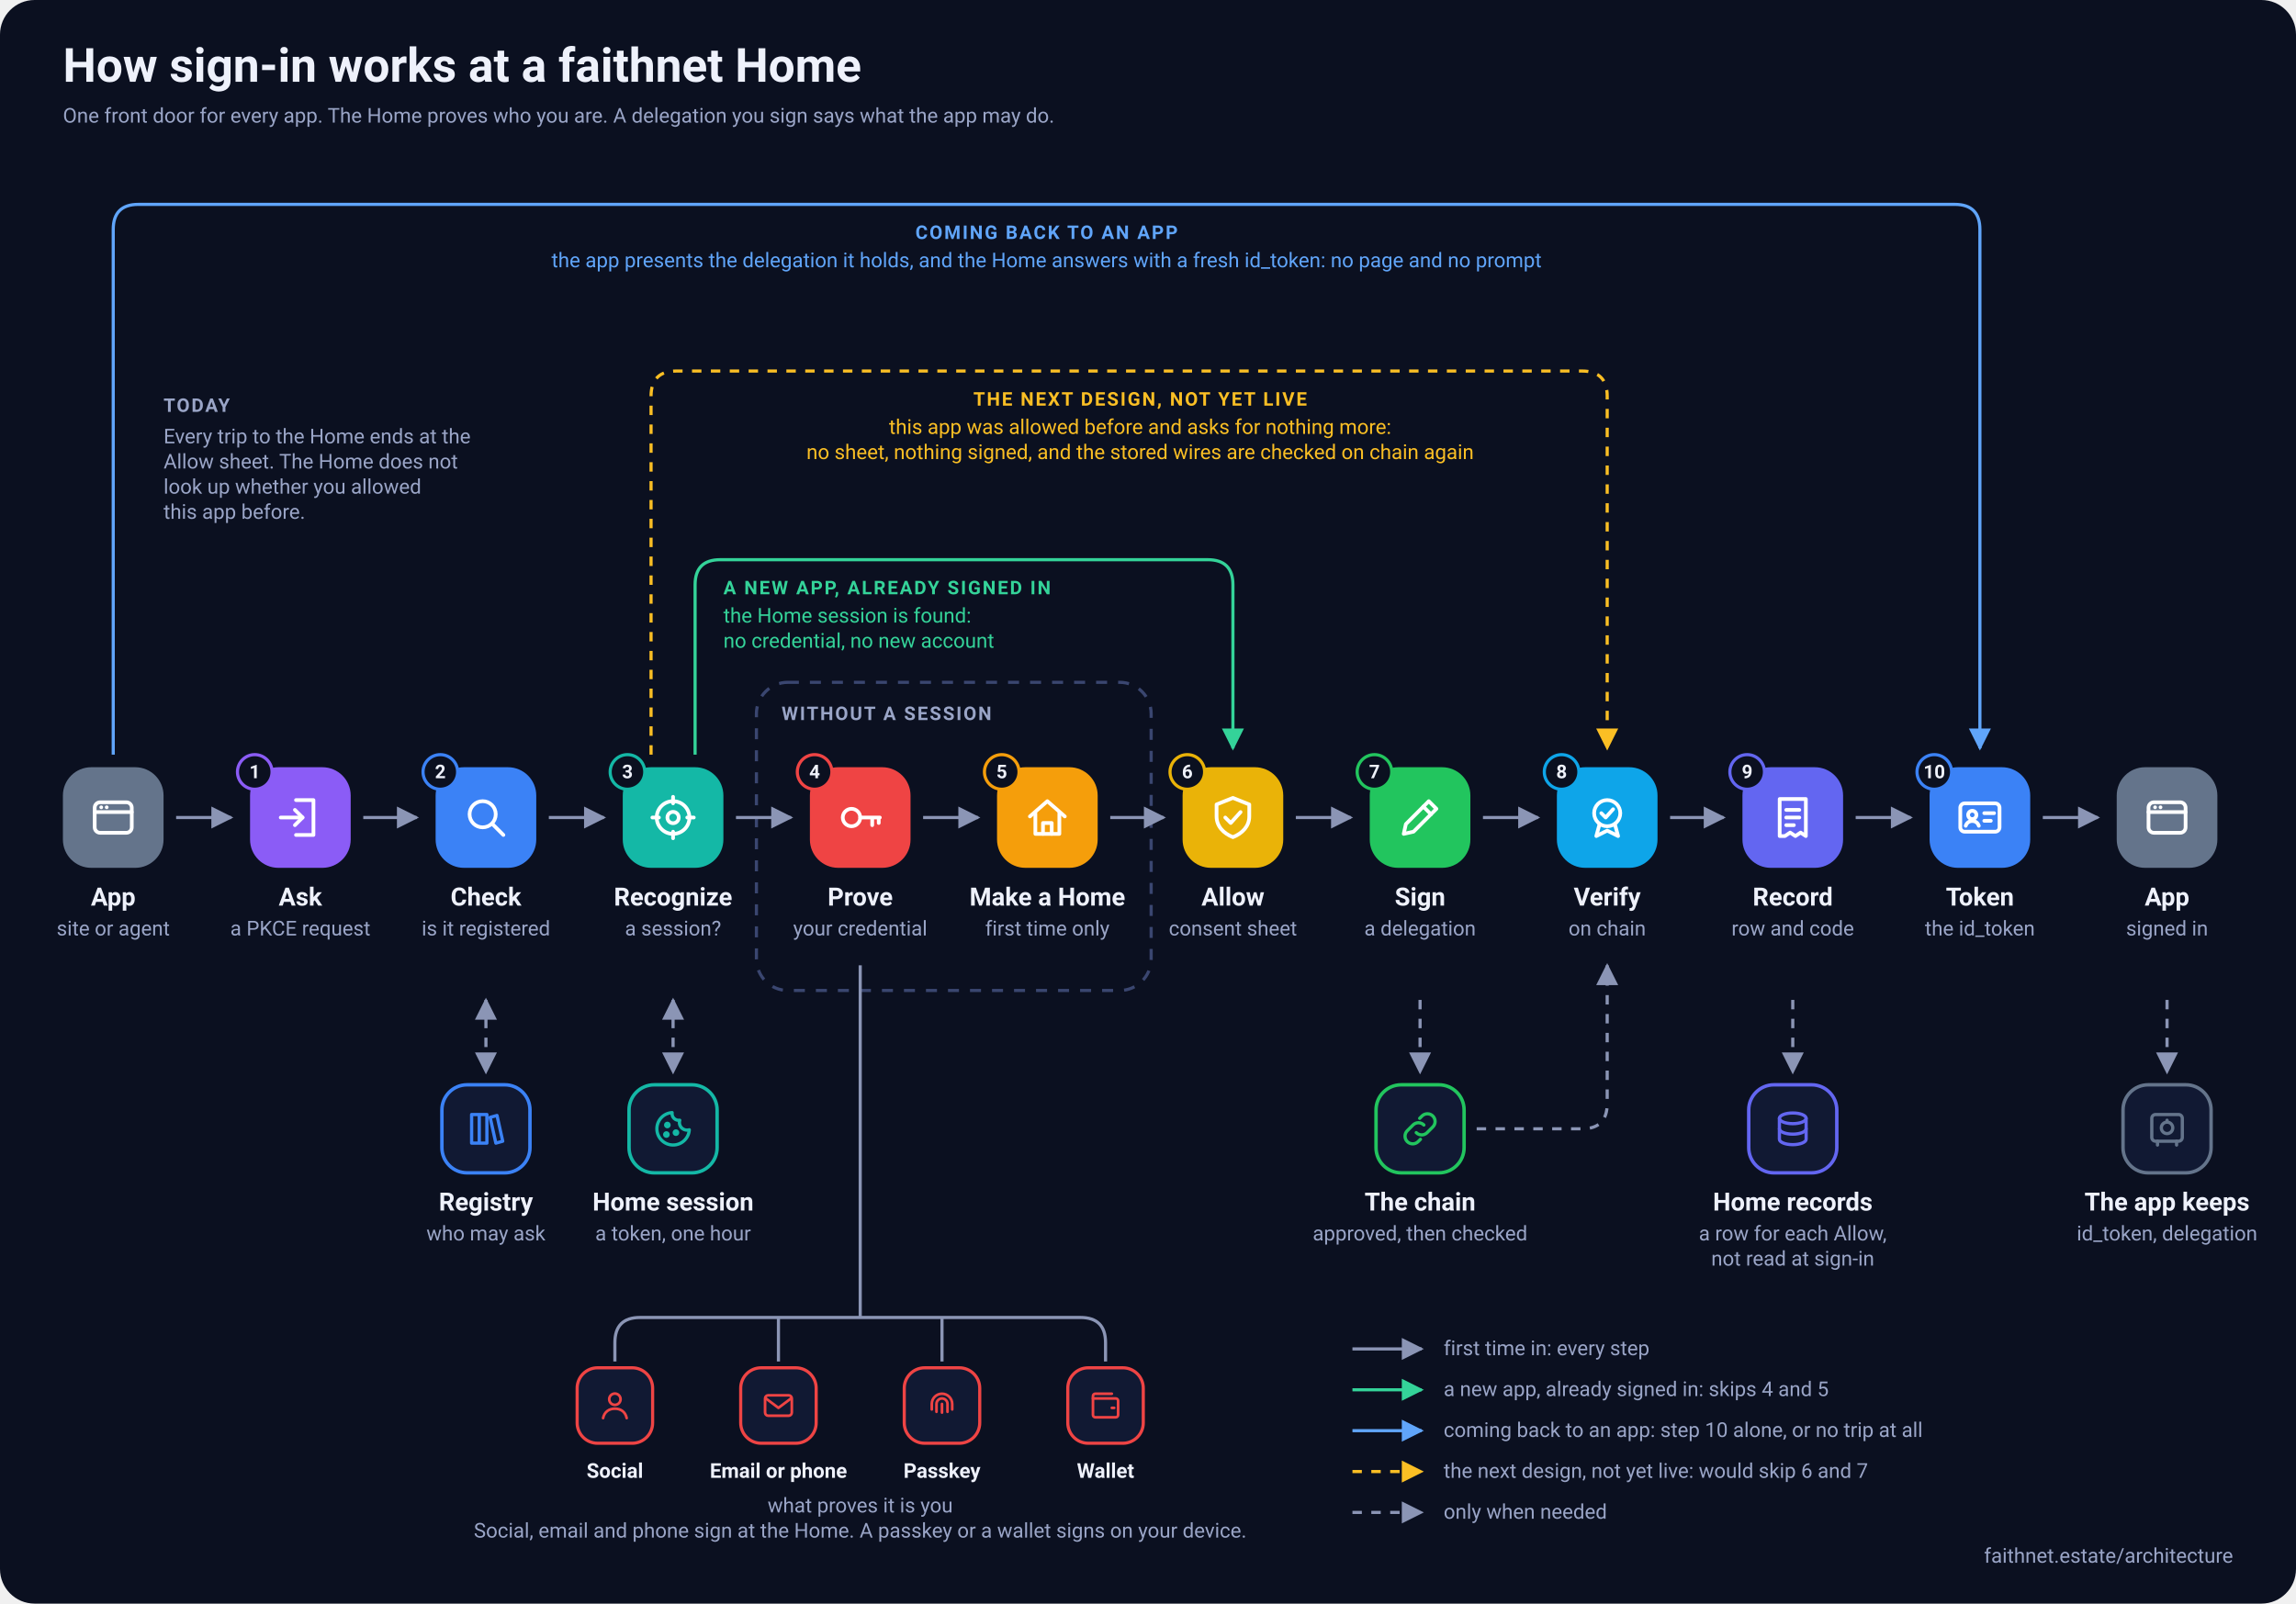
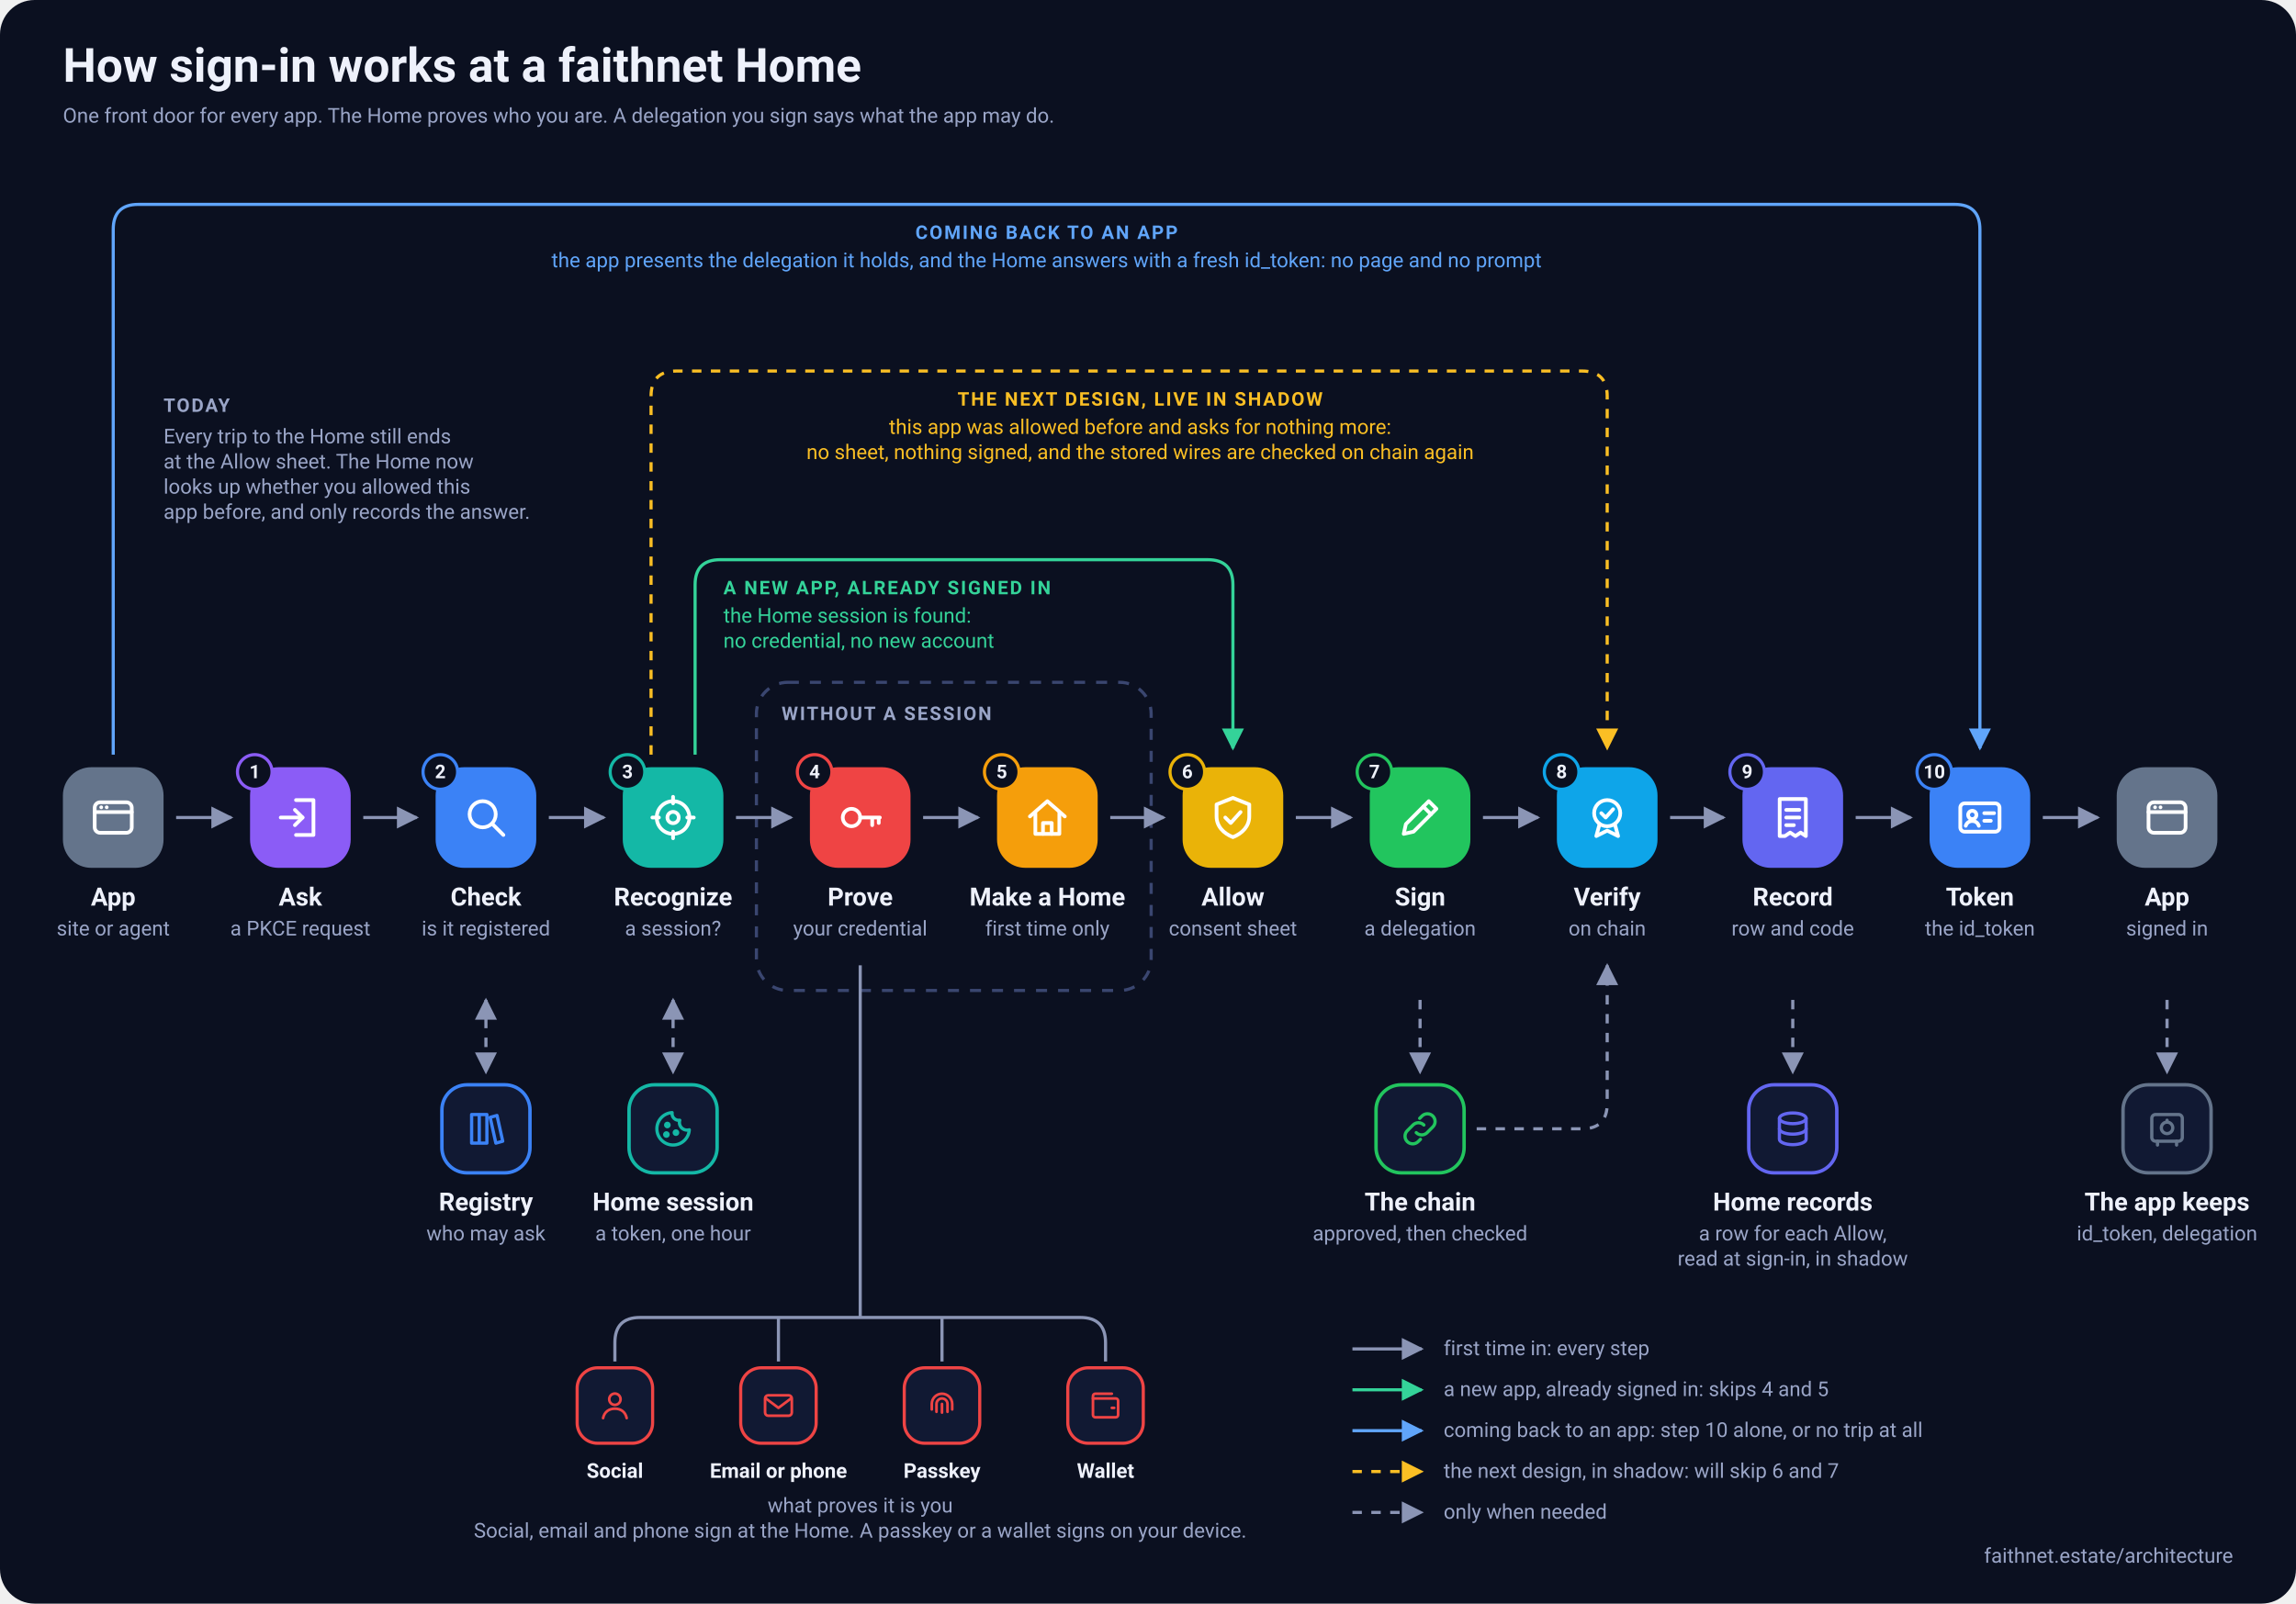
<svg xmlns="http://www.w3.org/2000/svg" viewBox="0 0 1460 1020" width="1460" height="1020" role="img" aria-labelledby="t d">
  <defs>
    <marker id="a" viewBox="0 0 10 10" refX="9" refY="5" markerWidth="7" markerHeight="7" orient="auto">
      <path d="M0 0l10 5-10 5z" fill="#8b95b5" />
    </marker>
    <marker id="b" viewBox="0 0 10 10" refX="1" refY="5" markerWidth="7" markerHeight="7" orient="auto">
      <path d="M10 0 0 5l10 5z" fill="#8b95b5" />
    </marker>
    <marker id="as" viewBox="0 0 10 10" refX="9" refY="5" markerWidth="7" markerHeight="7" orient="auto">
      <path d="M0 0l10 5-10 5z" fill="#f472b6" />
    </marker>
    <marker id="bs" viewBox="0 0 10 10" refX="1" refY="5" markerWidth="7" markerHeight="7" orient="auto">
      <path d="M10 0 0 5l10 5z" fill="#f472b6" />
    </marker>
    <marker id="m0" viewBox="0 0 10 10" refX="9" refY="5" markerWidth="7" markerHeight="7" orient="auto">
      <path d="M0 0l10 5-10 5z" fill="#60a5fa" />
    </marker>
    <marker id="m0s" viewBox="0 0 10 10" refX="1" refY="5" markerWidth="7" markerHeight="7" orient="auto">
      <path d="M10 0 0 5l10 5z" fill="#60a5fa" />
    </marker>
    <marker id="m1" viewBox="0 0 10 10" refX="9" refY="5" markerWidth="7" markerHeight="7" orient="auto">
      <path d="M0 0l10 5-10 5z" fill="#fbbf24" />
    </marker>
    <marker id="m1s" viewBox="0 0 10 10" refX="1" refY="5" markerWidth="7" markerHeight="7" orient="auto">
      <path d="M10 0 0 5l10 5z" fill="#fbbf24" />
    </marker>
    <marker id="m2" viewBox="0 0 10 10" refX="9" refY="5" markerWidth="7" markerHeight="7" orient="auto">
      <path d="M0 0l10 5-10 5z" fill="#34d399" />
    </marker>
    <marker id="m2s" viewBox="0 0 10 10" refX="1" refY="5" markerWidth="7" markerHeight="7" orient="auto">
      <path d="M10 0 0 5l10 5z" fill="#34d399" />
    </marker>
    <style>text{font-family:system-ui,-apple-system,"Segoe UI",Roboto,Helvetica,Arial,sans-serif;fill:#eef1fb}.h{font-size:30px;font-weight:700}.n{font-size:16px;font-weight:650}.t{font-size:13px;font-weight:600}.k{font-size:12px;font-weight:700}.s{font-size:13px;fill:#9aa5c7}.b{font-size:12px;font-weight:700;letter-spacing:.09em;fill:#9aa5c7}</style>
  </defs>
  <rect width="1460" height="1020" rx="22" fill="#0b1020" />
  <text x="40" y="52" class="h">How sign-in works at a faithnet Home</text>
  <text x="40" y="78" class="s" text-anchor="start">One front door for every app. The Home proves who you are. A delegation you sign says what the app may do.</text>
  <rect x="481" y="434" width="251" height="196" rx="20" fill="none" stroke="#3a4670" stroke-width="2" stroke-dasharray="7 7" />
  <text x="497" y="458" text-anchor="start" class="b">WITHOUT A SESSION</text>
  <path d="M112 520H147" fill="none" stroke="#8b95b5" stroke-width="2" marker-end="url(#a)" />
  <path d="M231 520H265" fill="none" stroke="#8b95b5" stroke-width="2" marker-end="url(#a)" />
  <path d="M349 520H384" fill="none" stroke="#8b95b5" stroke-width="2" marker-end="url(#a)" />
  <path d="M468 520H503" fill="none" stroke="#8b95b5" stroke-width="2" marker-end="url(#a)" />
  <path d="M587 520H622" fill="none" stroke="#8b95b5" stroke-width="2" marker-end="url(#a)" />
  <path d="M706 520H740" fill="none" stroke="#8b95b5" stroke-width="2" marker-end="url(#a)" />
  <path d="M824 520H859" fill="none" stroke="#8b95b5" stroke-width="2" marker-end="url(#a)" />
  <path d="M943 520H978" fill="none" stroke="#8b95b5" stroke-width="2" marker-end="url(#a)" />
  <path d="M1062 520H1096" fill="none" stroke="#8b95b5" stroke-width="2" marker-end="url(#a)" />
  <path d="M1180 520H1215" fill="none" stroke="#8b95b5" stroke-width="2" marker-end="url(#a)" />
  <path d="M1299 520H1334" fill="none" stroke="#8b95b5" stroke-width="2" marker-end="url(#a)" />
  <g>
    <rect x="40" y="488" width="64" height="64" rx="18" fill="#64748b" />
    <g transform="translate(55.36,503.36) scale(1.386667)" fill="none" stroke="#fff" stroke-width="1.7" stroke-linecap="round" stroke-linejoin="round">
      <rect x="3.5" y="5" width="17" height="14" rx="2.5" />
      <path d="M3.5 9.5h17" />
      <path d="M6.5 7.3h.010M9 7.3h.010" />
    </g>
    <text x="72" y="576" text-anchor="middle" class="n">App</text>
    <text x="72" y="595" text-anchor="middle" class="s">site or agent</text>
  </g>
  <g>
    <rect x="159" y="488" width="64" height="64" rx="18" fill="#8b5cf6" />
    <g transform="translate(174.36,503.36) scale(1.386667)" fill="none" stroke="#fff" stroke-width="1.7" stroke-linecap="round" stroke-linejoin="round">
      <path d="M10 4h8v16h-8" />
      <path d="M3 12h10" />
      <path d="M9.5 8.5 13 12l-3.5 3.5" />
    </g>
    <circle cx="162" cy="491" r="11" fill="#0b1020" stroke="#8b5cf6" stroke-width="2" />
    <text x="162" y="495" text-anchor="middle" class="k">1</text>
    <text x="191" y="576" text-anchor="middle" class="n">Ask</text>
    <text x="191" y="595" text-anchor="middle" class="s">a PKCE request</text>
  </g>
  <g>
    <rect x="277" y="488" width="64" height="64" rx="18" fill="#3b82f6" />
    <g transform="translate(292.36,503.36) scale(1.386667)" fill="none" stroke="#fff" stroke-width="1.7" stroke-linecap="round" stroke-linejoin="round">
      <circle cx="10.5" cy="10.5" r="6" />
      <path d="M15 15l5 5" />
    </g>
    <circle cx="280" cy="491" r="11" fill="#0b1020" stroke="#3b82f6" stroke-width="2" />
    <text x="280" y="495" text-anchor="middle" class="k">2</text>
    <text x="309" y="576" text-anchor="middle" class="n">Check</text>
    <text x="309" y="595" text-anchor="middle" class="s">is it registered</text>
  </g>
  <g>
    <rect x="396" y="488" width="64" height="64" rx="18" fill="#14b8a6" />
    <g transform="translate(411.36,503.36) scale(1.386667)" fill="none" stroke="#fff" stroke-width="1.7" stroke-linecap="round" stroke-linejoin="round">
      <circle cx="12" cy="12" r="7.5" />
      <circle cx="12" cy="12" r="2.6" />
      <path d="M12 2.5v3M12 18.5v3M2.5 12h3M18.5 12h3" />
    </g>
    <circle cx="399" cy="491" r="11" fill="#0b1020" stroke="#14b8a6" stroke-width="2" />
    <text x="399" y="495" text-anchor="middle" class="k">3</text>
    <text x="428" y="576" text-anchor="middle" class="n">Recognize</text>
    <text x="428" y="595" text-anchor="middle" class="s">a session?</text>
  </g>
  <g>
    <rect x="515" y="488" width="64" height="64" rx="18" fill="#ef4444" />
    <g transform="translate(530.36,503.36) scale(1.386667)" fill="none" stroke="#fff" stroke-width="1.7" stroke-linecap="round" stroke-linejoin="round">
      <circle cx="8" cy="12" r="4" />
      <path d="M12 12h9M17.5 12v3.5M20.5 12v2.5" />
    </g>
    <circle cx="518" cy="491" r="11" fill="#0b1020" stroke="#ef4444" stroke-width="2" />
    <text x="518" y="495" text-anchor="middle" class="k">4</text>
    <text x="547" y="576" text-anchor="middle" class="n">Prove</text>
    <text x="547" y="595" text-anchor="middle" class="s">your credential</text>
  </g>
  <g>
    <rect x="634" y="488" width="64" height="64" rx="18" fill="#f59e0b" />
    <g transform="translate(649.36,503.36) scale(1.386667)" fill="none" stroke="#fff" stroke-width="1.7" stroke-linecap="round" stroke-linejoin="round">
      <path d="M4 11.5 12 4.5l8 7" />
      <path d="M6.5 10v9.5h11V10" />
      <path d="M10 19.5v-5h4v5" />
    </g>
    <circle cx="637" cy="491" r="11" fill="#0b1020" stroke="#f59e0b" stroke-width="2" />
    <text x="637" y="495" text-anchor="middle" class="k">5</text>
    <text x="666" y="576" text-anchor="middle" class="n">Make a Home</text>
    <text x="666" y="595" text-anchor="middle" class="s">first time only</text>
  </g>
  <g>
    <rect x="752" y="488" width="64" height="64" rx="18" fill="#eab308" />
    <g transform="translate(767.36,503.36) scale(1.386667)" fill="none" stroke="#fff" stroke-width="1.7" stroke-linecap="round" stroke-linejoin="round">
      <path d="M12 3l7.5 3v5.5c0 4.5-3.2 7.8-7.5 9.5-4.3-1.7-7.5-5-7.5-9.5V6z" />
      <path d="M8.5 12l2.5 2.5 4.5-5" />
    </g>
    <circle cx="755" cy="491" r="11" fill="#0b1020" stroke="#eab308" stroke-width="2" />
    <text x="755" y="495" text-anchor="middle" class="k">6</text>
    <text x="784" y="576" text-anchor="middle" class="n">Allow</text>
    <text x="784" y="595" text-anchor="middle" class="s">consent sheet</text>
  </g>
  <g>
    <rect x="871" y="488" width="64" height="64" rx="18" fill="#22c55e" />
    <g transform="translate(886.36,503.36) scale(1.386667)" fill="none" stroke="#fff" stroke-width="1.7" stroke-linecap="round" stroke-linejoin="round">
      <path d="M4.5 19.5l1-4.5L16 4.5 19.5 8 9 18.5z" />
      <path d="M13.5 7l3.5 3.5" />
    </g>
    <circle cx="874" cy="491" r="11" fill="#0b1020" stroke="#22c55e" stroke-width="2" />
    <text x="874" y="495" text-anchor="middle" class="k">7</text>
    <text x="903" y="576" text-anchor="middle" class="n">Sign</text>
    <text x="903" y="595" text-anchor="middle" class="s">a delegation</text>
  </g>
  <g>
    <rect x="990" y="488" width="64" height="64" rx="18" fill="#0ea5e9" />
    <g transform="translate(1005.36,503.36) scale(1.386667)" fill="none" stroke="#fff" stroke-width="1.7" stroke-linecap="round" stroke-linejoin="round">
      <circle cx="12" cy="10" r="6" />
      <path d="M9.3 10l2 2 3.4-3.8" />
      <path d="M8.5 15l-1.5 5.5 5-2.5 5 2.5-1.5-5.5" />
    </g>
    <circle cx="993" cy="491" r="11" fill="#0b1020" stroke="#0ea5e9" stroke-width="2" />
    <text x="993" y="495" text-anchor="middle" class="k">8</text>
    <text x="1022" y="576" text-anchor="middle" class="n">Verify</text>
    <text x="1022" y="595" text-anchor="middle" class="s">on chain</text>
  </g>
  <g>
    <rect x="1108" y="488" width="64" height="64" rx="18" fill="#6366f1" />
    <g transform="translate(1123.36,503.36) scale(1.386667)" fill="none" stroke="#fff" stroke-width="1.7" stroke-linecap="round" stroke-linejoin="round">
      <path d="M6 3.5h12v17l-2.4-1.6-2.4 1.6-2.4-1.6-2.4 1.6L6 20.5z" />
      <path d="M9 8.5h6M9 12h6M9 15.5h3.5" />
    </g>
    <circle cx="1111" cy="491" r="11" fill="#0b1020" stroke="#6366f1" stroke-width="2" />
    <text x="1111" y="495" text-anchor="middle" class="k">9</text>
    <text x="1140" y="576" text-anchor="middle" class="n">Record</text>
    <text x="1140" y="595" text-anchor="middle" class="s">row and code</text>
  </g>
  <g>
    <rect x="1227" y="488" width="64" height="64" rx="18" fill="#3b82f6" />
    <g transform="translate(1242.36,503.36) scale(1.386667)" fill="none" stroke="#fff" stroke-width="1.7" stroke-linecap="round" stroke-linejoin="round">
      <rect x="3" y="5.5" width="18" height="13" rx="2" />
      <circle cx="8.5" cy="10.8" r="1.9" />
      <path d="M5.5 15.8c.500-1.5 1.7-2.2 3-2.2s2.5.700 3 2.2M14 10h4.5M14 13.5h3" />
    </g>
    <circle cx="1230" cy="491" r="11" fill="#0b1020" stroke="#3b82f6" stroke-width="2" />
    <text x="1230" y="495" text-anchor="middle" class="k">10</text>
    <text x="1259" y="576" text-anchor="middle" class="n">Token</text>
    <text x="1259" y="595" text-anchor="middle" class="s">the id_token</text>
  </g>
  <g>
    <rect x="1346" y="488" width="64" height="64" rx="18" fill="#64748b" />
    <g transform="translate(1361.36,503.36) scale(1.386667)" fill="none" stroke="#fff" stroke-width="1.7" stroke-linecap="round" stroke-linejoin="round">
      <rect x="3.5" y="5" width="17" height="14" rx="2.5" />
      <path d="M3.5 9.5h17" />
      <path d="M6.5 7.3h.010M9 7.3h.010" />
    </g>
    <text x="1378" y="576" text-anchor="middle" class="n">App</text>
    <text x="1378" y="595" text-anchor="middle" class="s">signed in</text>
  </g>
  <path d="M72 480V146Q72 130 88 130H1243Q1259 130 1259 146V476" fill="none" stroke="#60a5fa" stroke-width="2" marker-end="url(#m0)" />
  <text x="665.5" y="152" text-anchor="middle" class="b" style="fill:#60a5fa">COMING BACK TO AN APP</text>
  <text x="665.5" y="170" text-anchor="middle" class="s" style="fill:#60a5fa">the app presents the delegation it holds, and the Home answers with a fresh id_token: no page and no prompt</text>
  <path d="M414 480V252Q414 236 430 236H1006Q1022 236 1022 252V476" fill="none" stroke="#fbbf24" stroke-width="2" stroke-dasharray="6 6" marker-end="url(#m1)" />
-   <text x="725" y="258" text-anchor="middle" class="b" style="fill:#fbbf24">THE NEXT DESIGN, NOT YET LIVE</text>
+   <text x="725" y="258" text-anchor="middle" class="b" style="fill:#fbbf24">THE NEXT DESIGN, LIVE IN SHADOW</text>
  <text x="725" y="276" text-anchor="middle" class="s" style="fill:#fbbf24">this app was allowed before and asks for nothing more:</text>
  <text x="725" y="292" text-anchor="middle" class="s" style="fill:#fbbf24">no sheet, nothing signed, and the stored wires are checked on chain again</text>
  <path d="M442 480V372Q442 356 458 356H768Q784 356 784 372V476" fill="none" stroke="#34d399" stroke-width="2" marker-end="url(#m2)" />
  <text x="460" y="378" text-anchor="start" class="b" style="fill:#34d399">A NEW APP, ALREADY SIGNED IN</text>
  <text x="460" y="396" text-anchor="start" class="s" style="fill:#34d399">the Home session is found:</text>
  <text x="460" y="412" text-anchor="start" class="s" style="fill:#34d399">no credential, no new account</text>
  <text x="104" y="262" text-anchor="start" class="b">TODAY</text>
-   <text x="104" y="282" text-anchor="start" class="s">Every trip to the Home ends at the</text>
-   <text x="104" y="298" text-anchor="start" class="s">Allow sheet. The Home does not</text>
-   <text x="104" y="314" text-anchor="start" class="s">look up whether you allowed</text>
-   <text x="104" y="330" text-anchor="start" class="s">this app before.</text>
+   <text x="104" y="282" text-anchor="start" class="s">Every trip to the Home still ends</text>
+   <text x="104" y="298" text-anchor="start" class="s">at the Allow sheet. The Home now</text>
+   <text x="104" y="314" text-anchor="start" class="s">looks up whether you allowed this</text>
+   <text x="104" y="330" text-anchor="start" class="s">app before, and only records the answer.</text>
  <g>
    <rect x="281" y="690" width="56" height="56" rx="16" fill="#111933" stroke="#3b82f6" stroke-width="2.2" />
    <g transform="translate(294.44,703.44) scale(1.213333)" fill="none" stroke="#3b82f6" stroke-width="1.7" stroke-linecap="round" stroke-linejoin="round">
      <path d="M4.5 4.5h4v15h-4zM8.5 4.5h4v15h-4z" />
      <path d="M14.2 6l3.6-1 3 13.5-3.6 1z" />
    </g>
    <text x="309" y="770" text-anchor="middle" class="n">Registry</text>
    <text x="309" y="789" text-anchor="middle" class="s">who may ask</text>
  </g>
  <path d="M309 636V682" fill="none" stroke="#8b95b5" stroke-width="2" stroke-dasharray="6 6" marker-end="url(#a)" marker-start="url(#b)" />
  <g>
    <rect x="400" y="690" width="56" height="56" rx="16" fill="#111933" stroke="#14b8a6" stroke-width="2.2" />
    <g transform="translate(413.44,703.44) scale(1.213333)" fill="none" stroke="#14b8a6" stroke-width="1.7" stroke-linecap="round" stroke-linejoin="round">
      <path d="M20.5 12.5A8.5 8.5 0 1 1 11.5 3.5a3.5 3.5 0 0 0 4 4 4 4 0 0 0 5 5z" />
      <circle cx="9" cy="10" r=".900" />
      <circle cx="8.5" cy="15" r=".900" />
      <circle cx="13.5" cy="14" r=".900" />
    </g>
    <text x="428" y="770" text-anchor="middle" class="n">Home session</text>
    <text x="428" y="789" text-anchor="middle" class="s">a token, one hour</text>
  </g>
  <path d="M428 636V682" fill="none" stroke="#8b95b5" stroke-width="2" stroke-dasharray="6 6" marker-end="url(#a)" marker-start="url(#b)" />
  <g>
    <rect x="875" y="690" width="56" height="56" rx="16" fill="#111933" stroke="#22c55e" stroke-width="2.2" />
    <g transform="translate(888.44,703.44) scale(1.213333)" fill="none" stroke="#22c55e" stroke-width="1.7" stroke-linecap="round" stroke-linejoin="round">
      <path d="M10 14a4 4 0 0 0 5.7 0l3-3a4 4 0 0 0-5.7-5.7l-1.2 1.2" />
      <path d="M14 10a4 4 0 0 0-5.7 0l-3 3a4 4 0 0 0 5.7 5.7l1.2-1.2" />
    </g>
    <text x="903" y="770" text-anchor="middle" class="n">The chain</text>
    <text x="903" y="789" text-anchor="middle" class="s">approved, then checked</text>
  </g>
  <path d="M903 636V682" fill="none" stroke="#8b95b5" stroke-width="2" stroke-dasharray="6 6" marker-end="url(#a)" />
  <path d="M939 718H1006Q1022 718 1022 702V614" fill="none" stroke="#8b95b5" stroke-width="2" stroke-dasharray="6 6" marker-end="url(#a)" />
  <g>
    <rect x="1112" y="690" width="56" height="56" rx="16" fill="#111933" stroke="#6366f1" stroke-width="2.2" />
    <g transform="translate(1125.44,703.44) scale(1.213333)" fill="none" stroke="#6366f1" stroke-width="1.7" stroke-linecap="round" stroke-linejoin="round">
      <ellipse cx="12" cy="6.5" rx="7" ry="2.8" />
      <path d="M5 6.5v5.5c0 1.5 3.1 2.8 7 2.8s7-1.3 7-2.8V6.5" />
      <path d="M5 12v5.5c0 1.5 3.1 2.8 7 2.8s7-1.3 7-2.8V12" />
    </g>
    <text x="1140" y="770" text-anchor="middle" class="n">Home records</text>
    <text x="1140" y="789" text-anchor="middle" class="s">a row for each Allow,</text>
-     <text x="1140" y="805" text-anchor="middle" class="s">not read at sign-in</text>
+     <text x="1140" y="805" text-anchor="middle" class="s">read at sign-in, in shadow</text>
  </g>
  <path d="M1140 636V682" fill="none" stroke="#8b95b5" stroke-width="2" stroke-dasharray="6 6" marker-end="url(#a)" />
  <g>
    <rect x="1350" y="690" width="56" height="56" rx="16" fill="#111933" stroke="#64748b" stroke-width="2.2" />
    <g transform="translate(1363.44,703.44) scale(1.213333)" fill="none" stroke="#64748b" stroke-width="1.7" stroke-linecap="round" stroke-linejoin="round">
      <rect x="4" y="4.5" width="16" height="14" rx="2" />
      <circle cx="12" cy="11.5" r="3" />
      <path d="M12 8.5v-1M7 18.5v2M17 18.5v2" />
    </g>
    <text x="1378" y="770" text-anchor="middle" class="n">The app keeps</text>
    <text x="1378" y="789" text-anchor="middle" class="s">id_token, delegation</text>
  </g>
  <path d="M1378 636V682" fill="none" stroke="#8b95b5" stroke-width="2" stroke-dasharray="6 6" marker-end="url(#a)" />
  <path d="M547 614V838" fill="none" stroke="#8b95b5" stroke-width="2" />
  <path d="M391 866V854Q391 838 407 838H687Q703 838 703 854V866M495 838V866M599 838V866" fill="none" stroke="#8b95b5" stroke-width="2" />
  <rect x="367" y="870" width="48" height="48" rx="13" fill="#111933" stroke="#ef4444" stroke-width="2" />
  <g transform="translate(379,882)" fill="none" stroke="#ef4444" stroke-width="1.7" stroke-linecap="round" stroke-linejoin="round">
    <circle cx="12" cy="8" r="3.6" />
    <path d="M4.5 20c.8-4 3.8-6 7.5-6s6.7 2 7.5 6" />
  </g>
  <text x="391" y="940" text-anchor="middle" class="t">Social</text>
  <rect x="471" y="870" width="48" height="48" rx="13" fill="#111933" stroke="#ef4444" stroke-width="2" />
  <g transform="translate(483,882)" fill="none" stroke="#ef4444" stroke-width="1.7" stroke-linecap="round" stroke-linejoin="round">
    <rect x="3.5" y="5.5" width="17" height="13" rx="2" />
    <path d="M4 7.5l8 6 8-6" />
  </g>
  <text x="495" y="940" text-anchor="middle" class="t">Email or phone</text>
  <rect x="575" y="870" width="48" height="48" rx="13" fill="#111933" stroke="#ef4444" stroke-width="2" />
  <g transform="translate(587,882)" fill="none" stroke="#ef4444" stroke-width="1.7" stroke-linecap="round" stroke-linejoin="round">
    <path d="M12 11v5.5" />
    <path d="M8.5 16V11a3.5 3.5 0 0 1 7 0v5" />
    <path d="M5.5 14.5V11a6.5 6.5 0 0 1 13 0v3.5" />
  </g>
  <text x="599" y="940" text-anchor="middle" class="t">Passkey</text>
  <rect x="679" y="870" width="48" height="48" rx="13" fill="#111933" stroke="#ef4444" stroke-width="2" />
  <g transform="translate(691,882)" fill="none" stroke="#ef4444" stroke-width="1.7" stroke-linecap="round" stroke-linejoin="round">
    <path d="M4 7.5h14.5a1.5 1.5 0 0 1 1.5 1.5v9a1.5 1.5 0 0 1-1.5 1.5H5.5A1.5 1.5 0 0 1 4 18z" />
    <path d="M4 7.5V6a1.5 1.5 0 0 1 1.5-1.5H16" />
    <path d="M16 13.5h1.5" />
  </g>
  <text x="703" y="940" text-anchor="middle" class="t">Wallet</text>
  <text x="547" y="962" text-anchor="middle" class="s">what proves it is you</text>
  <text x="547" y="978" text-anchor="middle" class="s">Social, email and phone sign at the Home. A passkey or a wallet signs on your device.</text>
  <path d="M860 858h44" stroke="#8b95b5" stroke-width="2" marker-end="url(#a)" />
  <text x="918" y="862" class="s" text-anchor="start">first time in: every step</text>
  <path d="M860 884h44" stroke="#34d399" stroke-width="2" marker-end="url(#m2)" />
  <text x="918" y="888" class="s" text-anchor="start">a new app, already signed in: skips 4 and 5</text>
  <path d="M860 910h44" stroke="#60a5fa" stroke-width="2" marker-end="url(#m0)" />
  <text x="918" y="914" class="s" text-anchor="start">coming back to an app: step 10 alone, or no trip at all</text>
  <path d="M860 936h44" stroke="#fbbf24" stroke-width="2" stroke-dasharray="6 6" marker-end="url(#m1)" />
-   <text x="918" y="940" class="s" text-anchor="start">the next design, not yet live: would skip 6 and 7</text>
+   <text x="918" y="940" class="s" text-anchor="start">the next design, in shadow: will skip 6 and 7</text>
  <path d="M860 962h44" stroke="#8b95b5" stroke-width="2" stroke-dasharray="6 6" marker-end="url(#a)" />
  <text x="918" y="966" class="s" text-anchor="start">only when needed</text>
  <text x="1420" y="994" class="s" text-anchor="end">faithnet.estate/architecture</text>
</svg>
